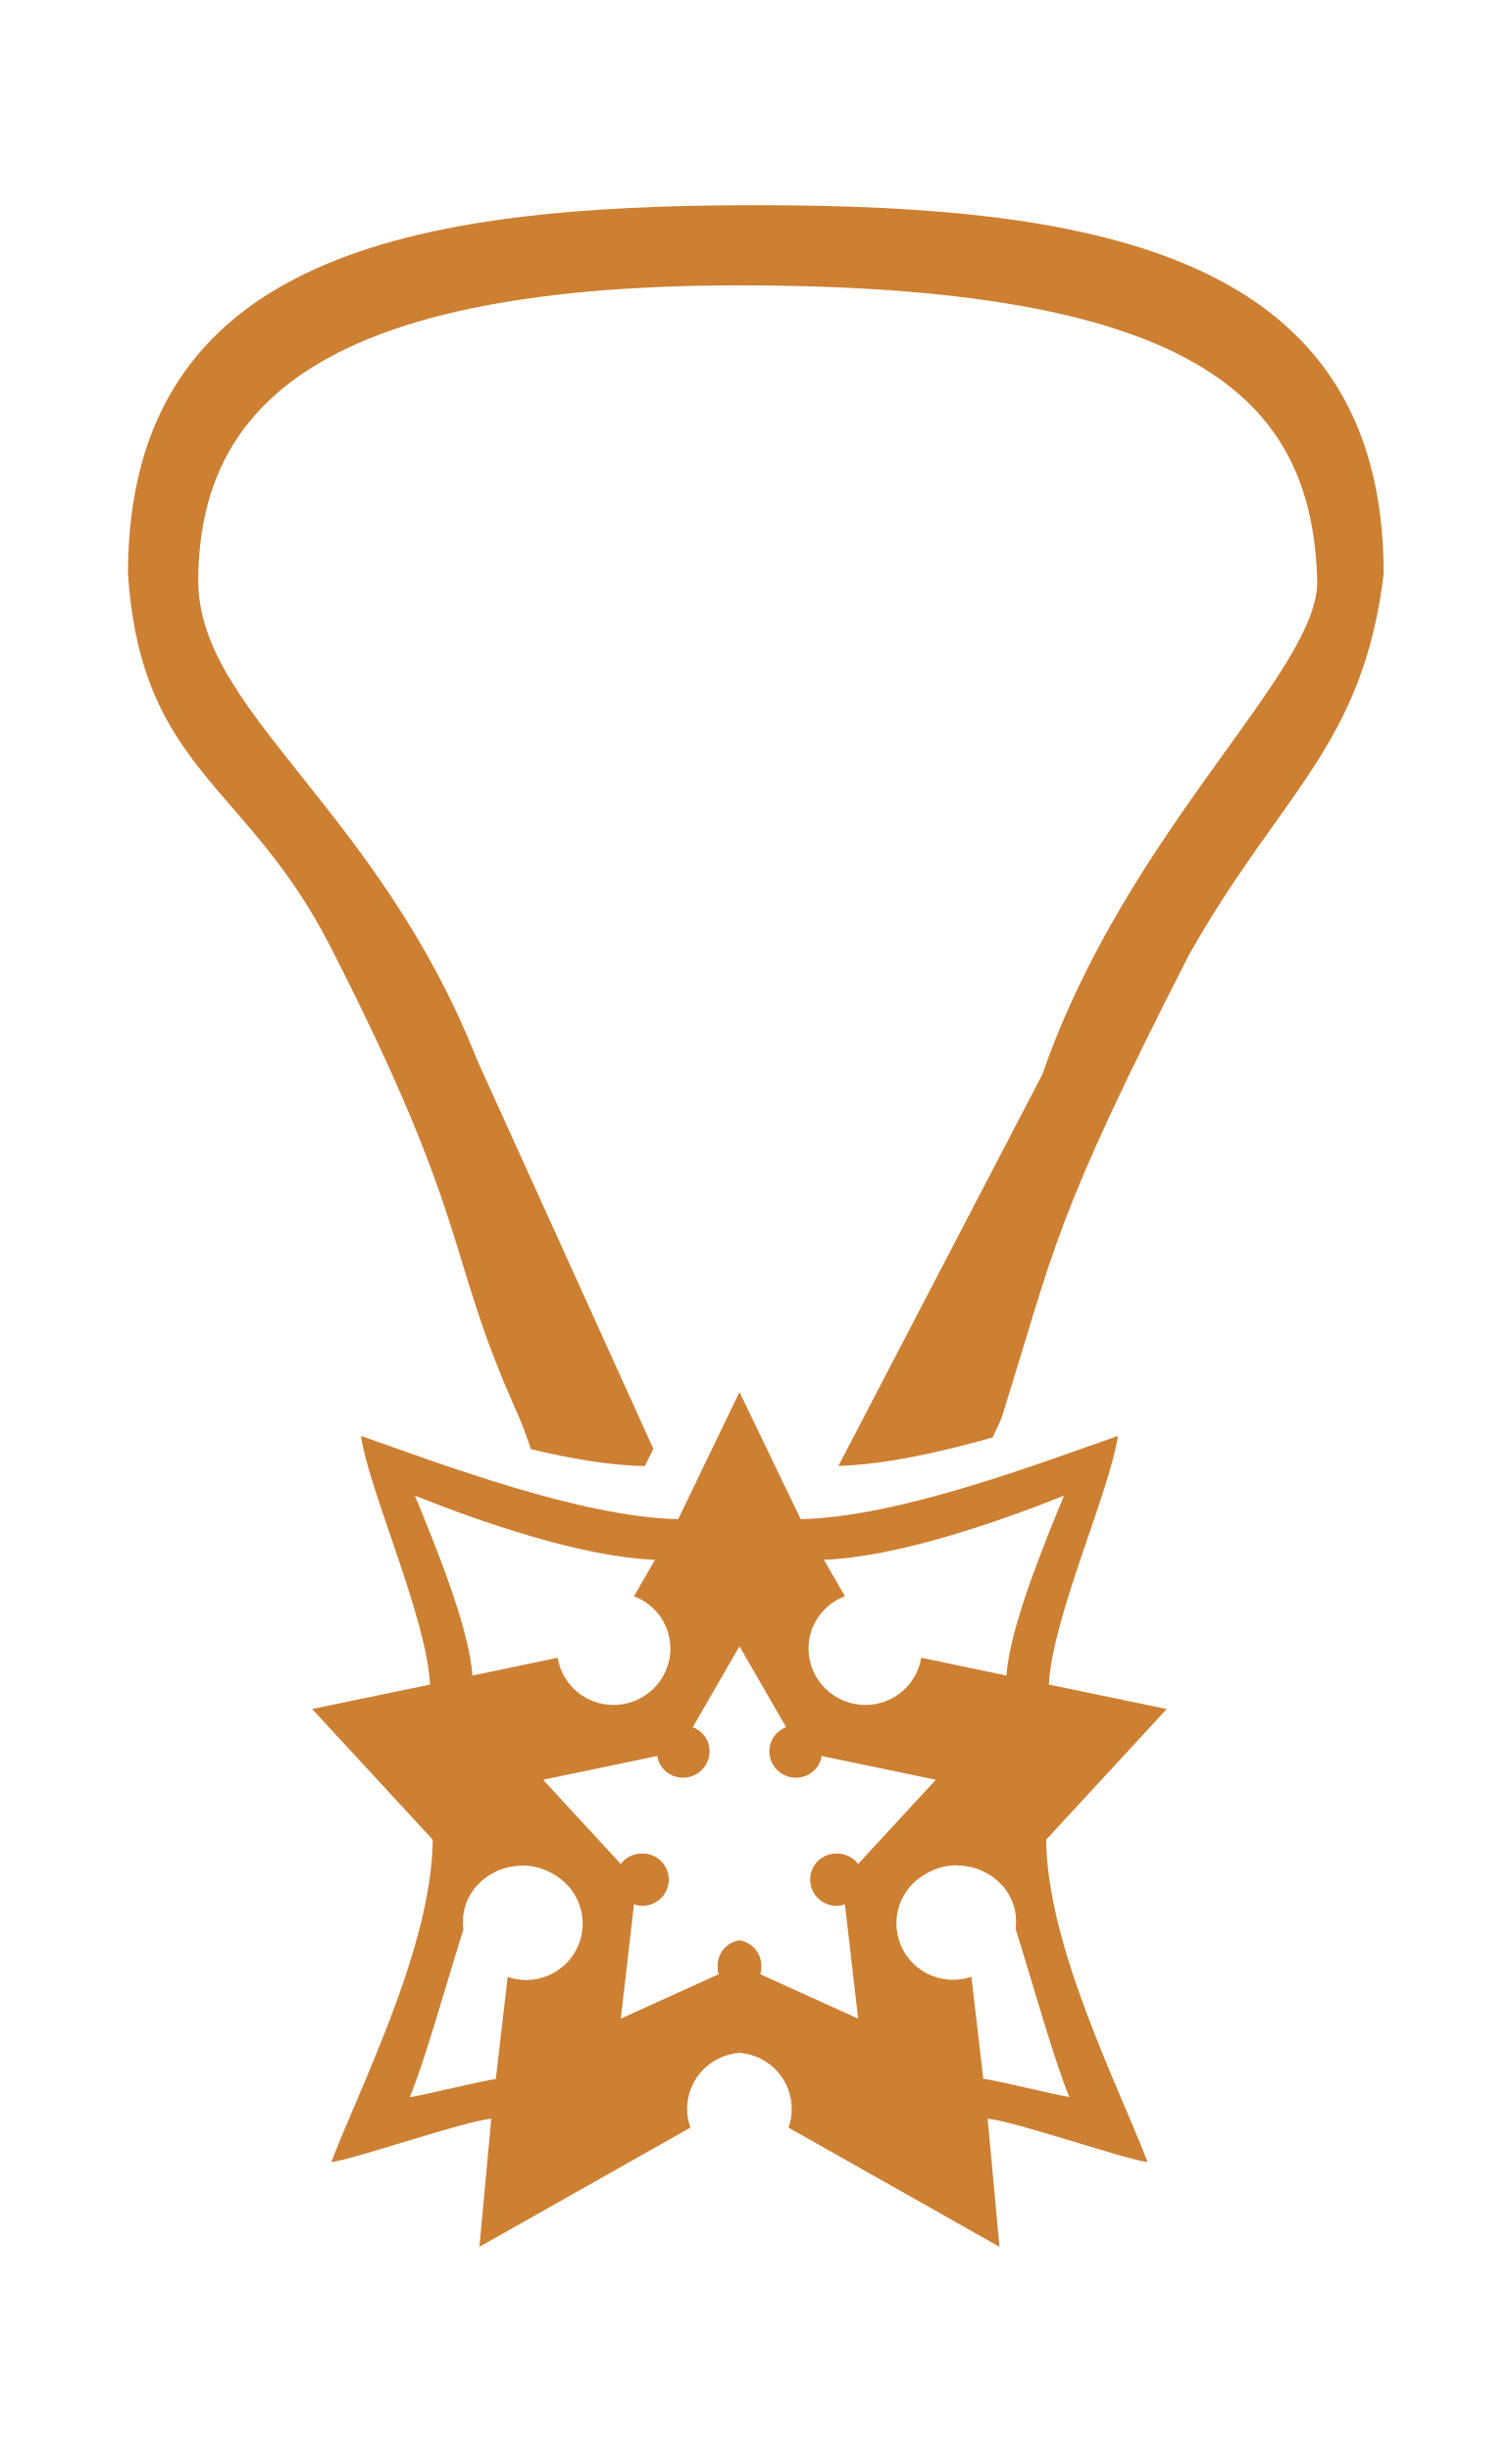
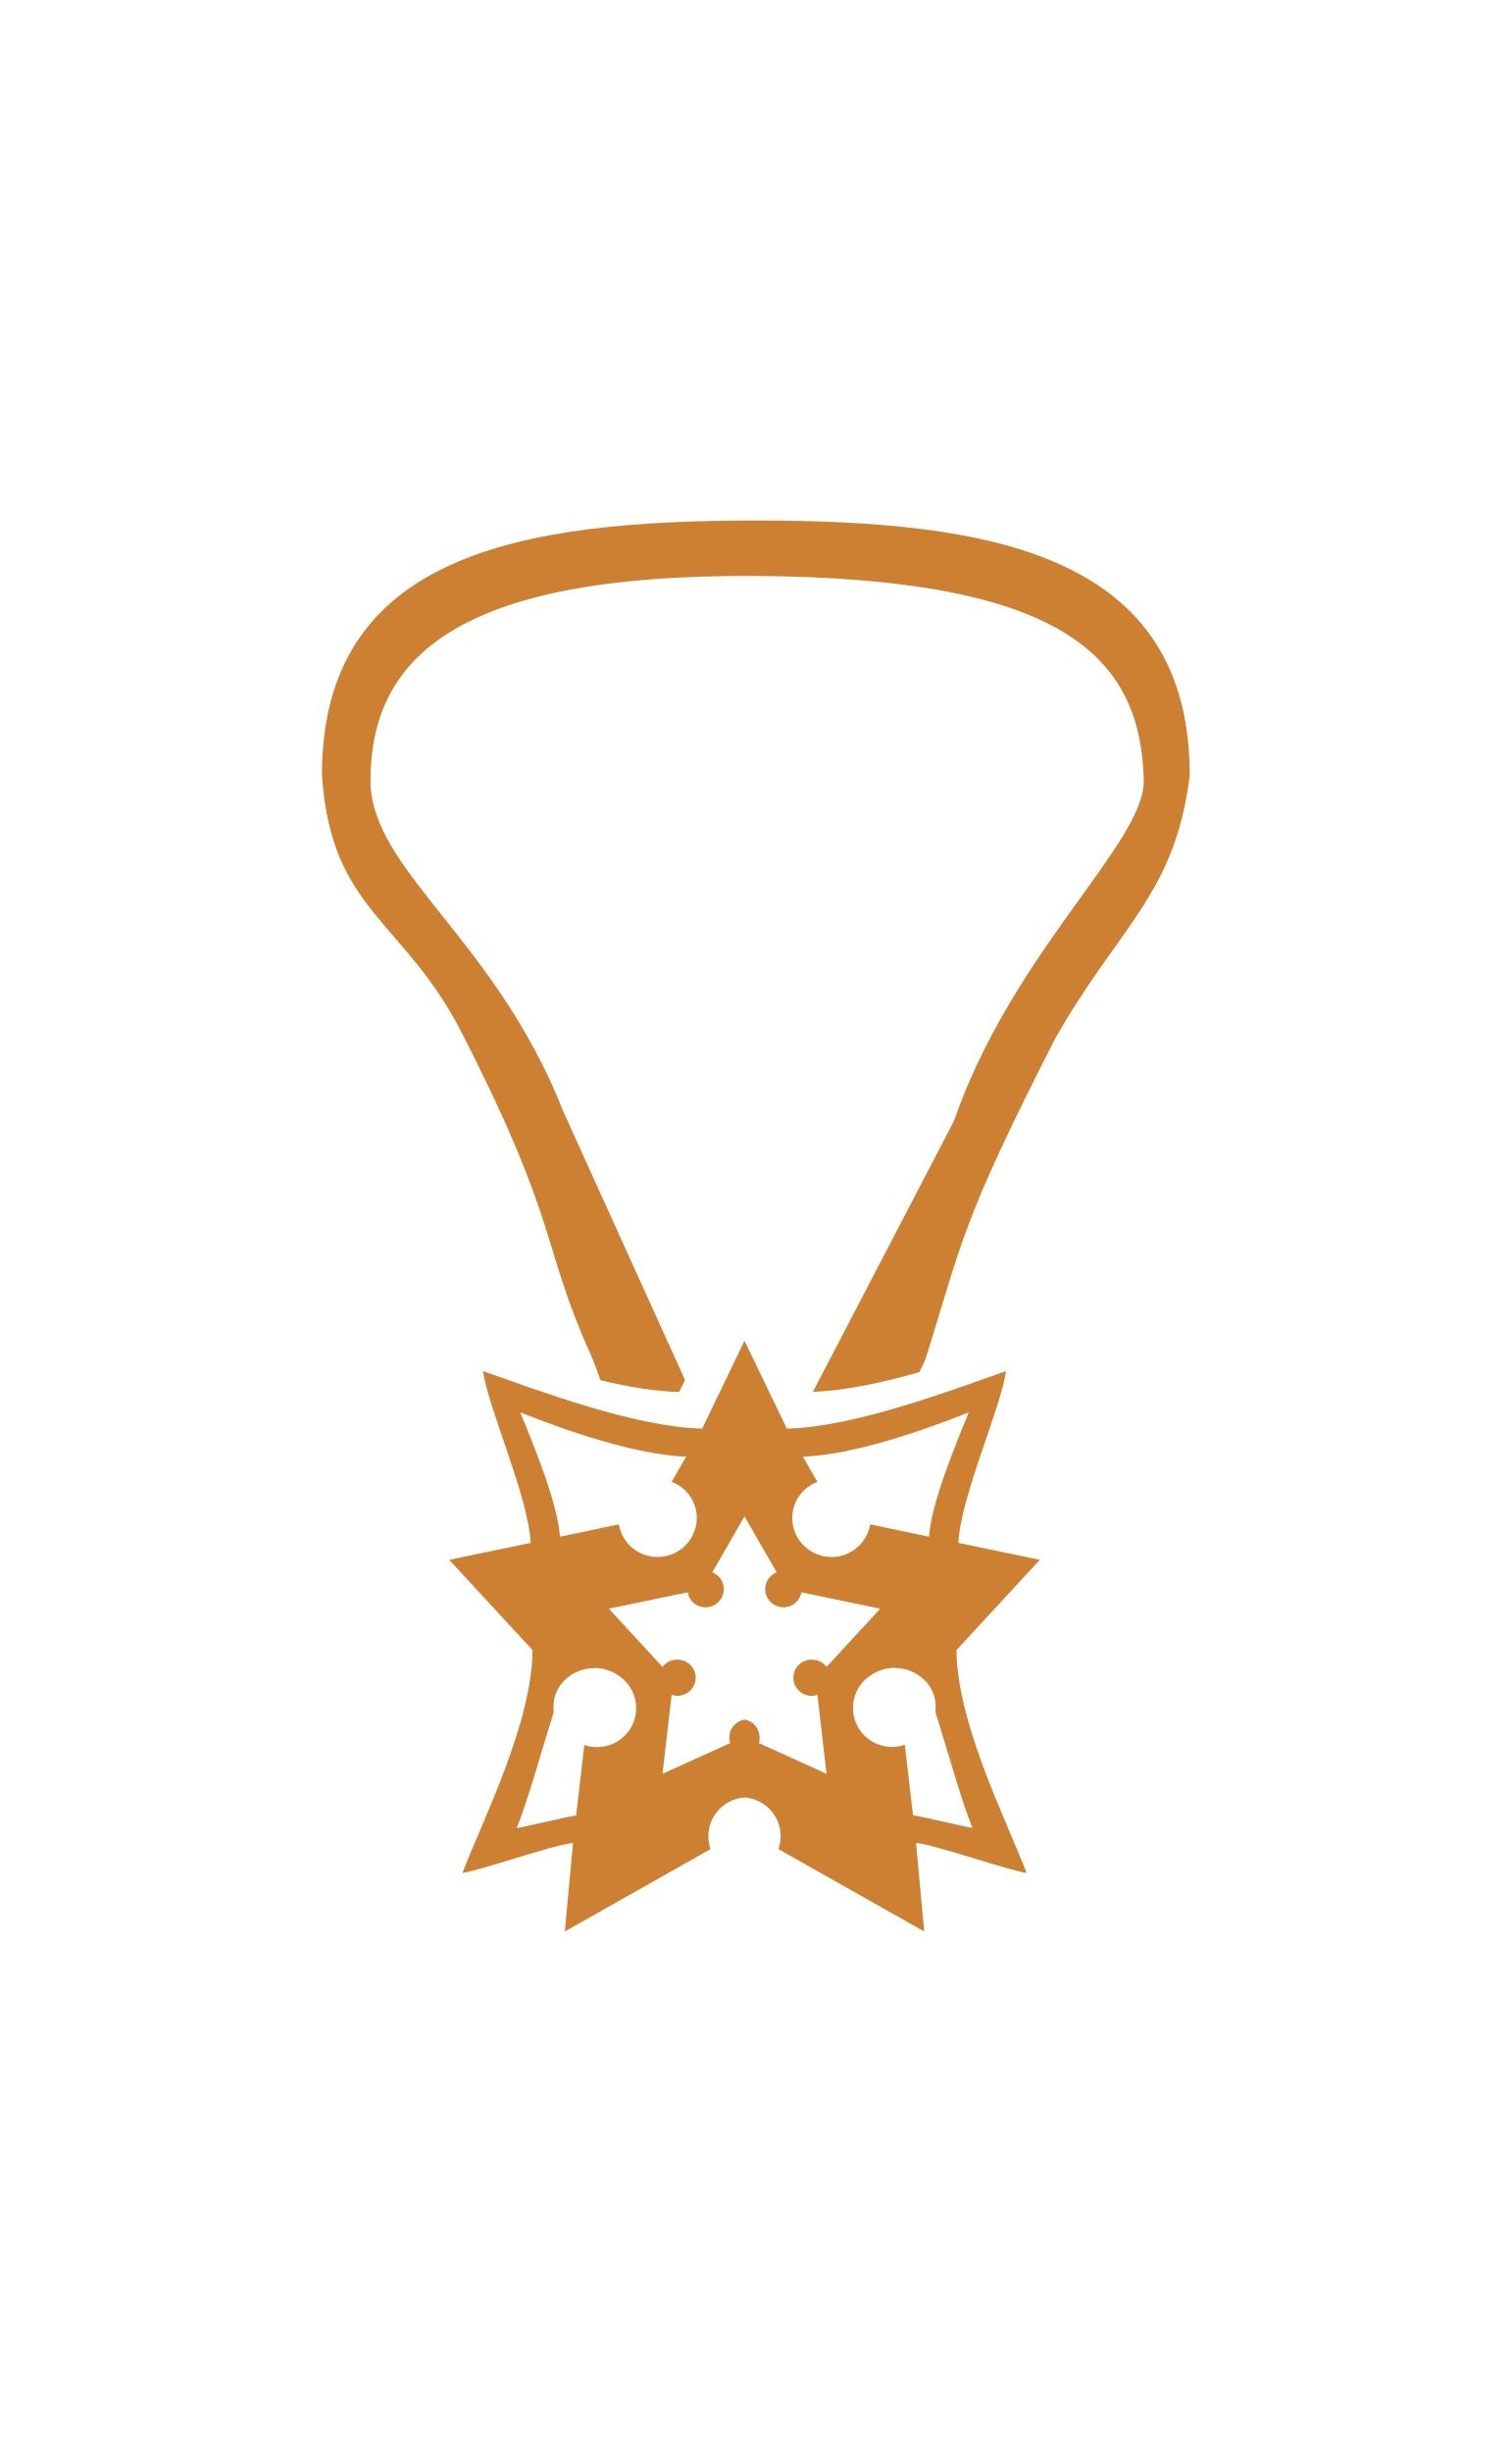
- <svg xmlns="http://www.w3.org/2000/svg" baseProfile="full" height="600px" version="1.1" viewBox="79.409 -30.897 353.182 573.793" width="370px">
+ <svg xmlns="http://www.w3.org/2000/svg" baseProfile="full" height="600px" version="1.1" viewBox="0 0 512 512" width="370px">
  <defs />
  <path d="M 256.0,17.12 C 175.945,17.12 109.04,28.58 109.04,103.414 C 112.216,149.724 136.905,152.144 156.586,190.939 C 189.909,256.256 183.148,261.862 200.086,299.609 C 201.288,302.287 202.356,305.185 203.346,308.219 C 212.728,310.469 221.908,312.026 230.01,312.192 L 232.018,308.157 L 190.781,217.207 C 167.451,158.013 125.247,135.523 125.478,104.729 C 125.781,64.252 153.635,35.319 255.321,35.889 C 360.483,36.476 386.204,63.293 387.403,104.862 C 388.015,126.069 343.047,162.872 323.083,220.492 L 275.327,312.152 C 286.207,311.782 298.911,309.036 311.425,305.474 C 312.135,303.764 313.112,302.192 313.638,300.514 C 326.212,260.364 325.682,254.684 357.274,192.757 C 378.786,154.549 397.992,143.957 402.96,103.413 C 402.96,28.58 336.055,17.118 256.0,17.118 L 256.0,17.12 M 252.166,294.857 L 237.834,324.6 C 214.814,324.124 181.864,311.5 163.582,305.127 C 165.388,317.855 178.969,347.592 179.744,363.303 L 152.152,369.035 L 180.377,399.615 C 180.15,424.675 163.332,457.453 156.637,475.053 C 162.384,474.32 187.694,465.463 194.077,464.898 L 191.3,494.88 L 240.674,466.988 C 240.194,465.624 239.914,464.158 239.914,462.628 C 239.914,455.67 245.294,449.998 252.164,449.488 C 259.034,449.998 264.412,455.67 264.412,462.628 C 264.412,464.16 264.13,465.624 263.654,466.988 L 313.029,494.881 L 310.253,464.899 C 316.637,465.466 341.947,474.321 347.693,475.054 C 340.999,457.454 324.193,424.674 323.953,399.616 L 352.177,369.036 L 324.585,363.304 C 325.361,347.594 338.945,317.856 340.749,305.128 C 322.466,311.503 289.519,324.128 266.497,324.601 L 252.165,294.858 L 252.166,294.857 M 176.209,319.104 C 191.739,325.319 215.549,333.534 232.403,334.096 L 227.478,342.636 C 232.462,344.533 236.0,349.254 236.0,354.881 C 236.0,362.176 230.02,368.081 222.678,368.081 C 216.078,368.081 210.646,363.291 209.608,357.031 L 189.656,361.211 C 188.956,350.135 180.986,330.774 176.206,319.105 L 176.209,319.104 M 328.122,319.104 C 323.342,330.774 315.372,350.134 314.672,361.211 L 294.722,357.031 A 13.236,13.236 0.0 0,1 281.652,368.081 C 274.309,368.081 268.329,362.176 268.329,354.881 C 268.329,349.255 271.867,344.536 276.853,342.638 L 271.929,334.098 C 288.783,333.536 312.589,325.32 328.122,319.105 L 328.122,319.104 M 252.167,354.346 L 263.089,373.276 C 260.771,374.161 259.173,376.334 259.173,378.951 C 259.173,382.345 261.946,385.103 265.363,385.103 C 268.433,385.103 270.94,382.937 271.423,380.026 L 298.133,385.581 L 279.946,405.291 C 278.816,403.751 276.958,402.843 274.896,402.843 C 271.48,402.843 268.708,405.543 268.708,408.935 C 268.708,412.327 271.48,415.087 274.894,415.087 C 275.594,415.087 276.226,414.945 276.852,414.727 L 279.945,441.485 L 257.025,431.093 C 257.252,430.459 257.279,429.833 257.279,429.12 C 257.279,426.075 255.085,423.62 252.167,423.146 C 249.251,423.622 247.052,426.076 247.052,429.119 C 247.052,429.832 247.072,430.454 247.306,431.091 L 224.388,441.483 L 227.48,414.726 C 228.106,414.924 228.74,415.086 229.436,415.086 C 232.851,415.086 235.623,412.326 235.623,408.933 C 235.623,405.54 232.853,402.841 229.435,402.841 C 227.372,402.841 225.515,403.753 224.385,405.291 L 206.201,385.579 L 232.908,380.024 C 233.388,382.936 235.901,385.101 238.971,385.101 C 242.386,385.101 245.158,382.341 245.158,378.951 C 245.158,376.331 243.562,374.159 241.244,373.276 L 252.166,354.346 L 252.167,354.346 M 303.097,405.598 L 303.057,405.648 C 307.415,405.648 311.319,407.565 313.853,410.548 L 313.938,410.461 C 313.958,410.547 313.993,410.605 314.021,410.718 C 315.839,412.931 316.926,415.701 316.926,418.72 C 316.926,419.336 316.869,419.92 316.812,420.512 C 321.332,434.94 325.762,451.062 329.377,459.812 C 326.644,459.464 312.139,455.876 309.235,455.57 L 306.455,431.68 A 13.45,13.45 0.0 0,1 302.163,432.398 C 294.82,432.398 288.903,426.494 288.903,419.198 C 288.903,414.408 291.445,410.223 295.28,407.91 C 295.302,407.888 295.393,407.89 295.393,407.826 C 295.507,407.713 295.691,407.684 295.835,407.57 C 296.205,407.344 296.579,407.158 296.97,406.97 A 14.33,14.33 0.0 0,1 303.095,405.598 L 303.097,405.598 M 201.274,405.648 C 203.488,405.648 205.544,406.148 207.399,407.023 C 207.793,407.193 208.166,407.403 208.534,407.621 C 208.676,407.735 208.837,407.765 208.976,407.878 C 208.998,407.9 209.089,407.898 209.089,407.962 C 212.923,410.276 215.466,414.46 215.466,419.252 C 215.466,426.547 209.55,432.452 202.208,432.452 C 200.708,432.452 199.258,432.198 197.912,431.736 L 195.132,455.626 C 192.229,455.93 177.722,459.519 174.992,459.866 C 178.607,451.116 183.038,434.996 187.557,420.566 C 187.442,419.976 187.442,419.393 187.442,418.776 C 187.442,415.756 188.532,412.986 190.347,410.772 C 190.367,410.687 190.402,410.629 190.431,410.516 L 190.517,410.602 C 193.05,407.62 196.955,405.702 201.313,405.702 L 201.273,405.65 L 201.274,405.648" fill="#CD7F32" fill-opacity="1" />
</svg>
